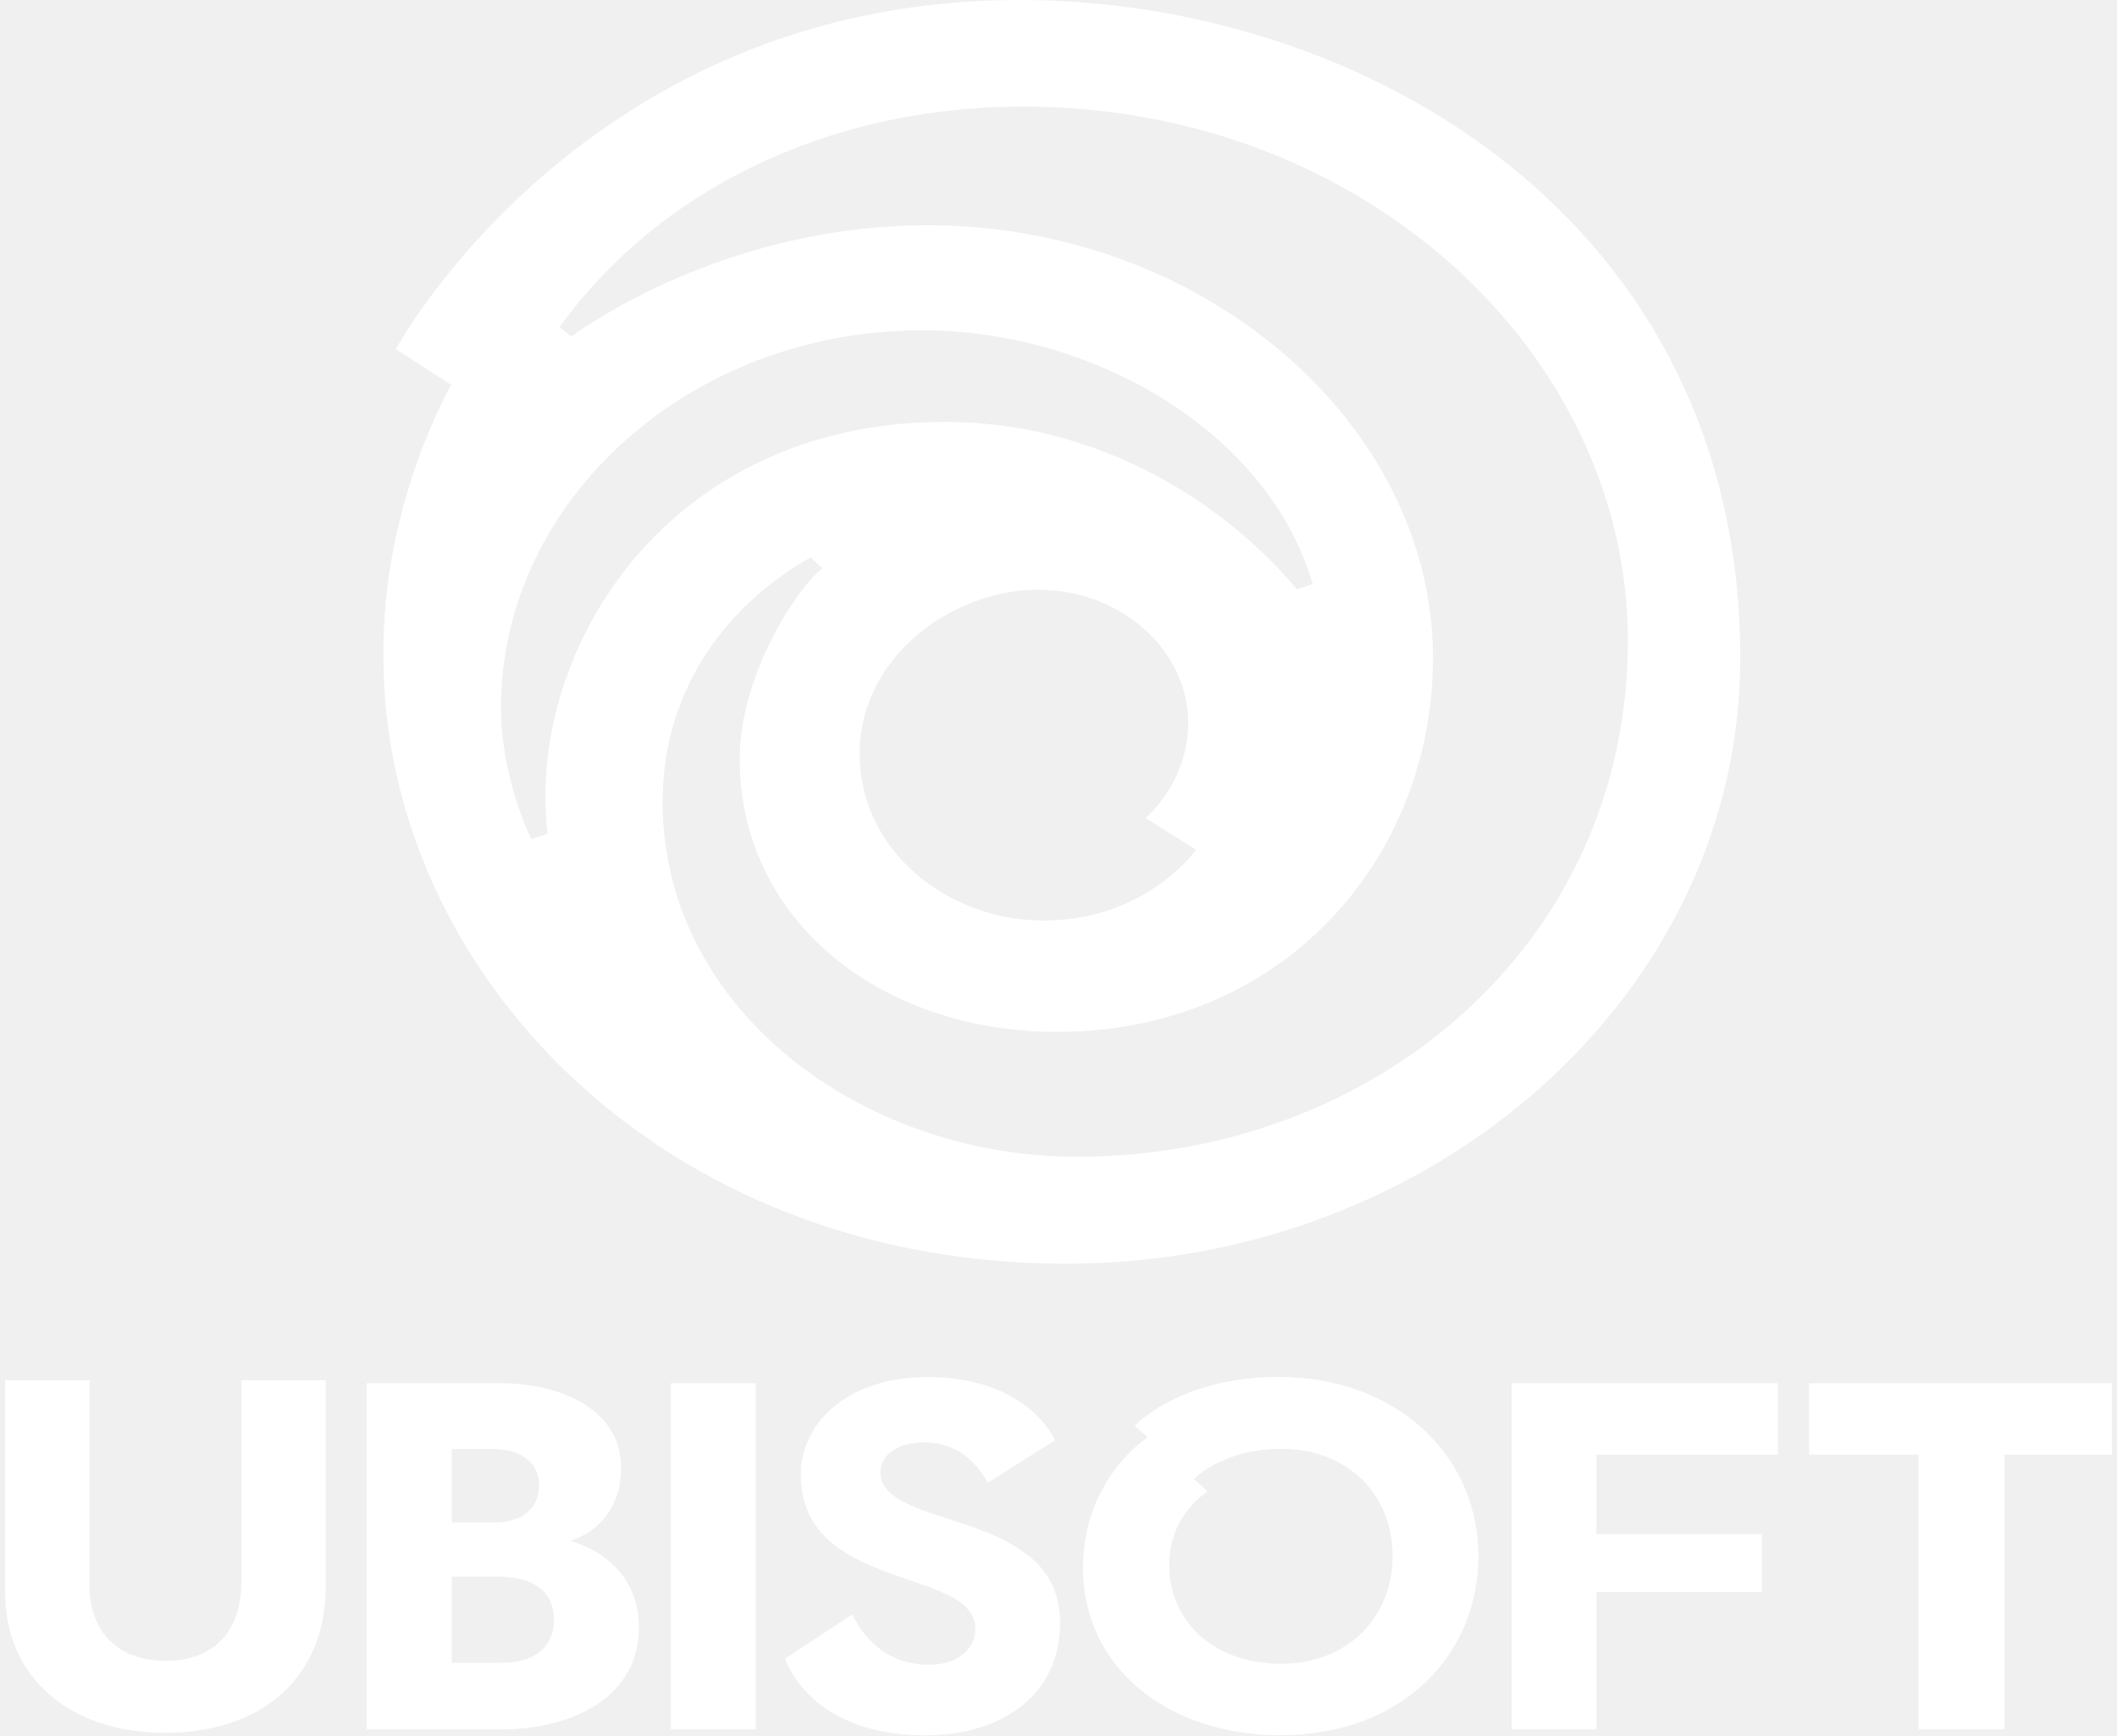
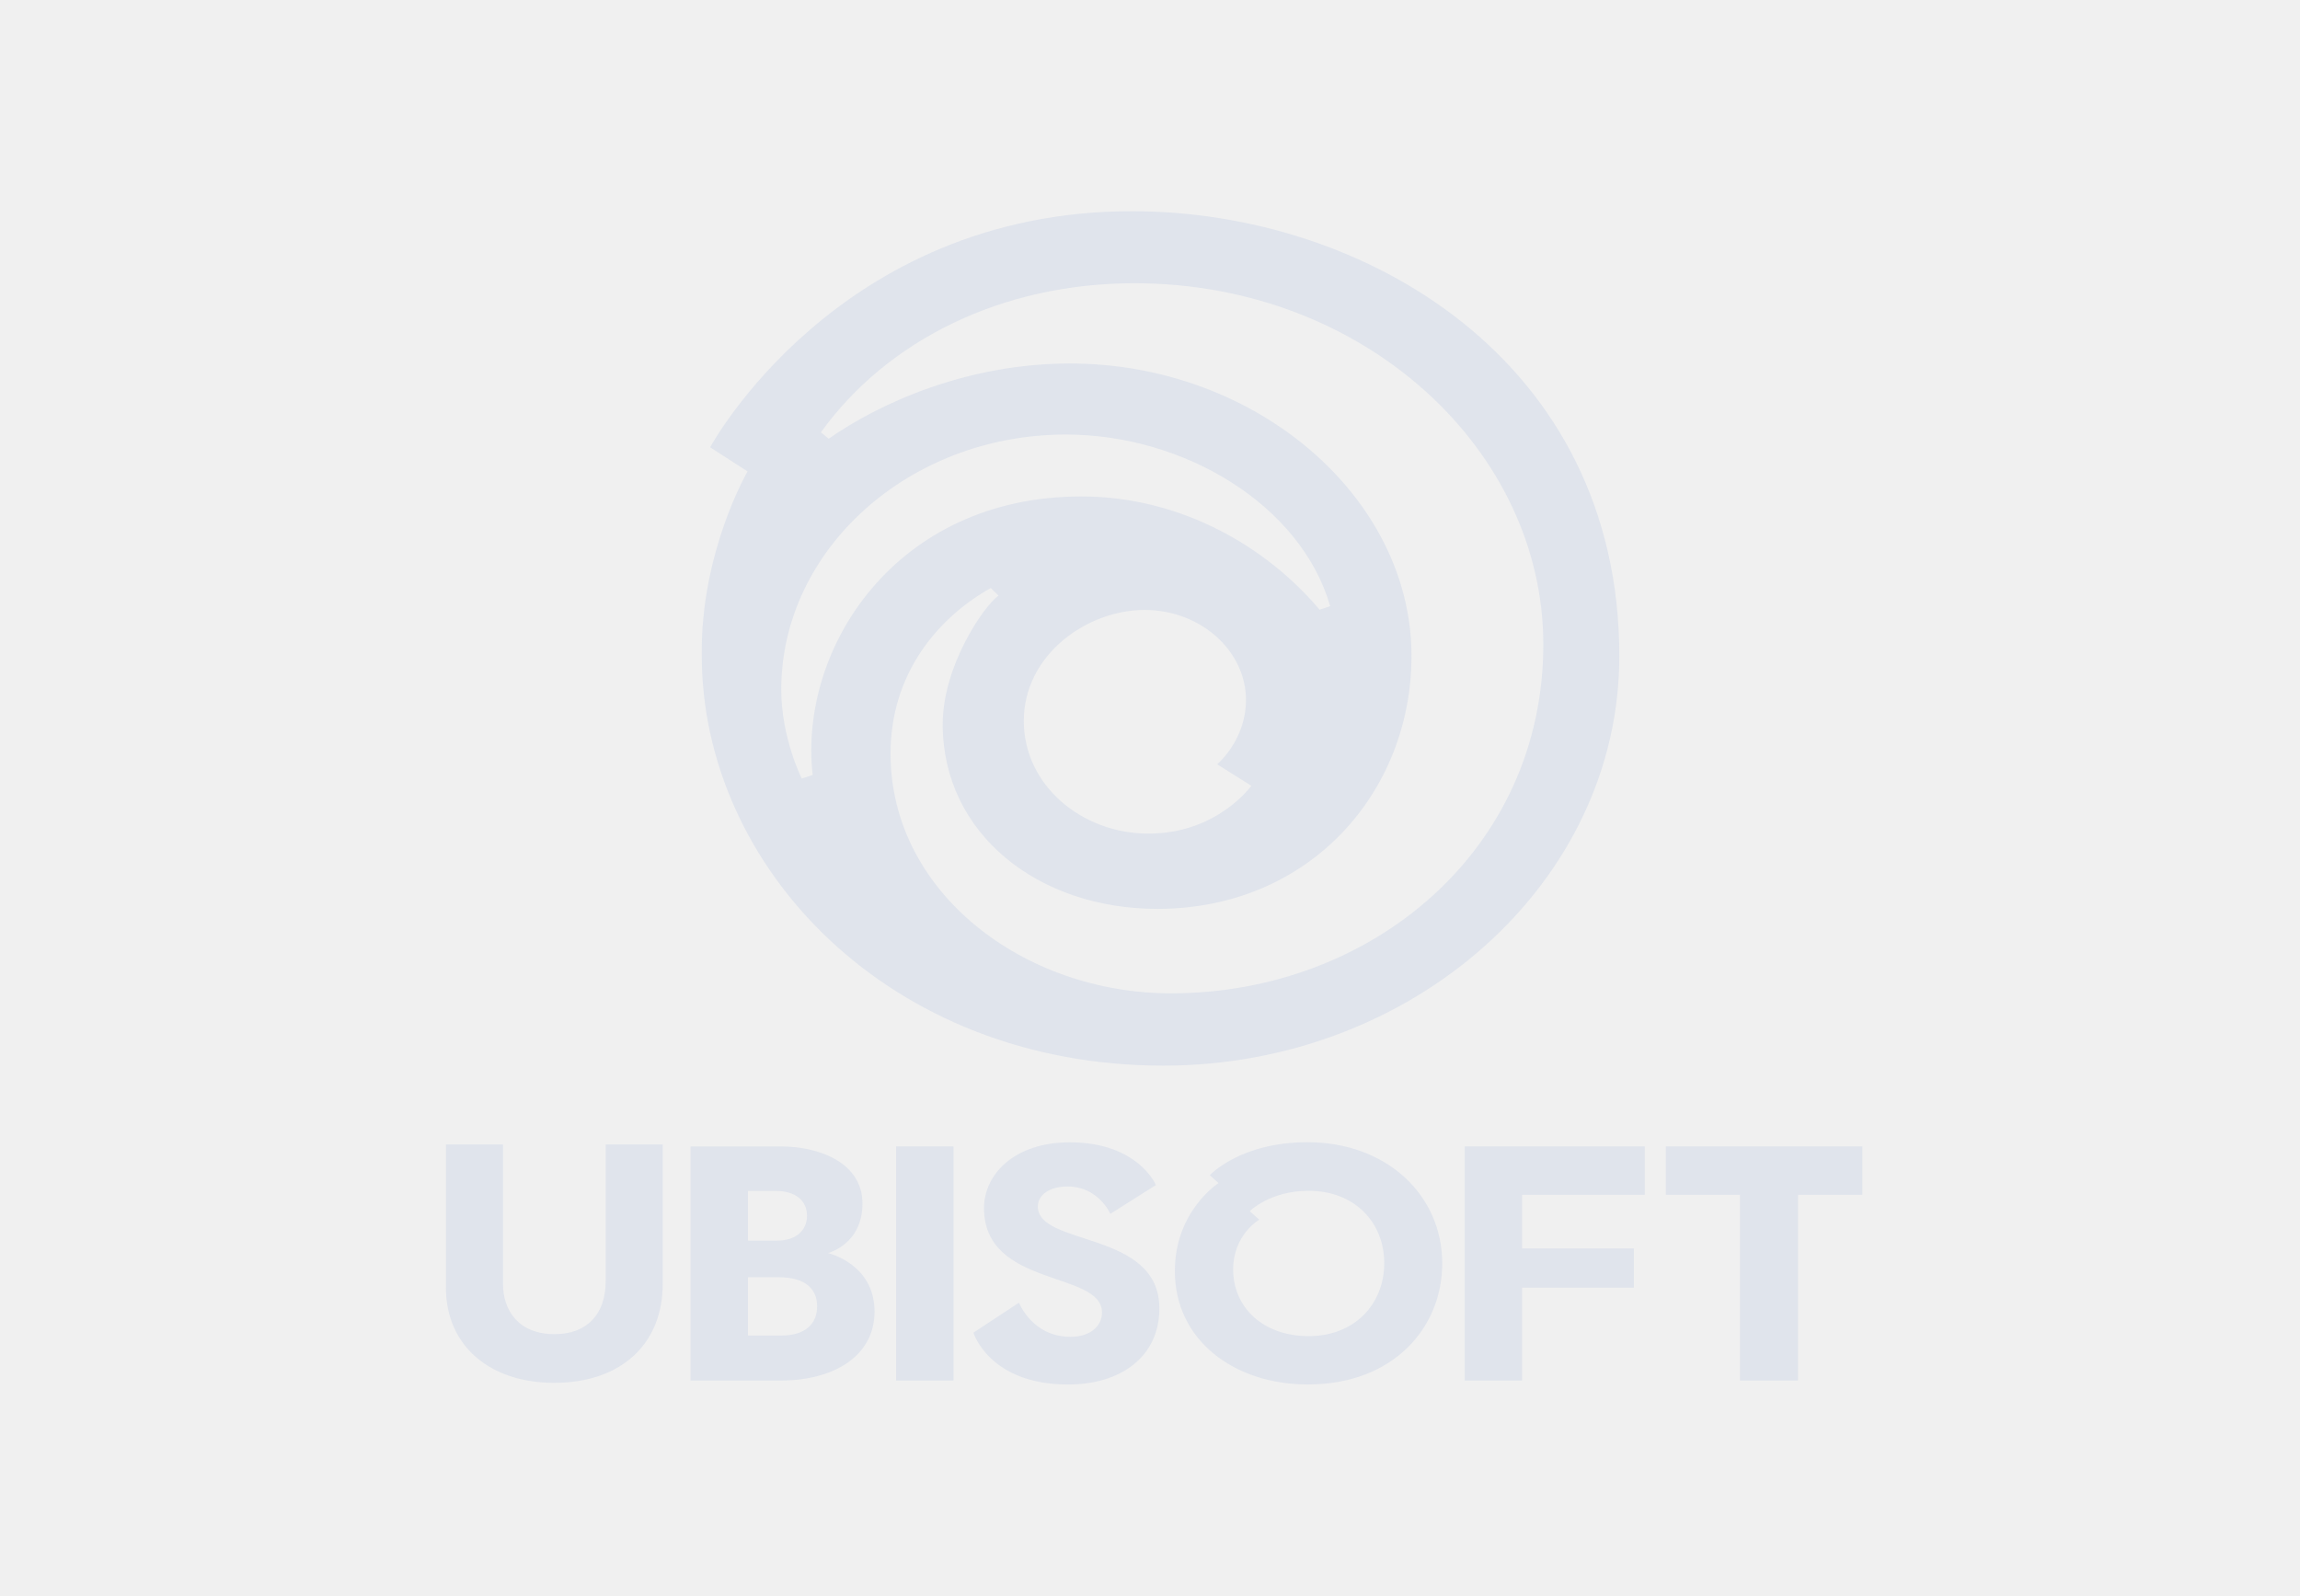
- <svg xmlns="http://www.w3.org/2000/svg" width="122" height="100" viewBox="0 0 122 100" fill="none">
-   <g clip-path="url(#clip0_2588_57931)">
-     <path d="M0.295 79.542V91.745C0.295 96.699 4.046 99.857 9.509 99.857C15.255 99.857 18.772 96.527 18.772 91.41V79.542H13.909V91.188C13.909 93.977 12.348 95.707 9.561 95.707C6.506 95.707 5.159 93.718 5.159 91.41V79.542H0.295ZM21.137 79.711V99.658H28.884C33.174 99.658 36.82 97.688 36.82 93.78C36.82 89.701 32.856 88.796 32.856 88.796C32.856 88.796 35.791 88.062 35.791 84.572C35.791 81.085 32.081 79.711 28.884 79.711H21.137ZM26.037 83.5H28.389C30.021 83.5 31.065 84.274 31.065 85.621C31.065 86.825 30.179 87.734 28.513 87.734H26.037V83.5H26.037ZM26.037 90.855H28.636C31.08 90.855 31.928 91.985 31.928 93.334C31.928 94.904 30.831 95.824 28.884 95.824H26.037V90.855L26.037 90.855ZM38.661 79.709H43.55V99.657H38.661V79.709ZM92.002 99.657H87.114V79.709H102.46V83.833H92.002V88.402H101.532V91.745H92.002V99.657ZM104.255 79.709V83.833H110.566V99.657H115.517V83.833H121.705V79.709H104.255ZM49.13 93.024L45.247 95.581C45.247 95.581 46.589 100 53.316 100C57.796 100 61.093 97.646 61.093 93.507C61.093 86.838 50.736 88.252 50.736 84.823C50.736 83.92 51.627 83.122 53.272 83.122C55.912 83.122 56.916 85.454 56.916 85.454L60.8 82.999C60.8 82.999 59.283 79.358 53.468 79.358C48.688 79.358 46.149 82.118 46.149 84.967C46.149 91.764 56.205 90.289 56.205 93.856C56.205 95.06 55.152 95.945 53.511 95.934C50.26 95.934 49.13 93.024 49.13 93.024ZM73.716 79.349C67.96 79.349 65.394 82.162 65.394 82.162L66.136 82.831C66.136 82.831 62.412 85.213 62.412 90.329C62.412 96.215 67.453 99.996 73.743 99.996C81.052 99.996 85.199 95.14 85.199 89.681C85.199 83.859 80.465 79.349 73.716 79.349ZM73.821 83.489C77.724 83.489 80.256 86.175 80.256 89.663C80.256 93.115 77.754 95.876 73.821 95.876C69.935 95.876 67.381 93.433 67.381 90.189C67.381 87.237 69.601 85.951 69.601 85.951L68.797 85.227C68.797 85.227 70.509 83.489 73.821 83.489ZM58.756 0C33.648 0 22.811 20.123 22.811 20.123L26.001 22.179C26.001 22.179 21.987 29.053 22.098 37.87C22.098 55.868 38.01 72.823 61.433 72.823C82.712 72.823 100.29 57.228 100.29 37.914C100.29 12.725 78.597 0 58.756 0H58.756ZM58.974 6.14C78.59 6.14 93.812 20.374 93.812 36.921C93.812 54.462 79.16 66.66 62.086 66.66C49.521 66.66 38.185 58.044 38.185 46.231C38.185 39.408 42.213 34.651 46.726 32.115L47.387 32.761C46.152 33.631 42.63 38.725 42.63 43.732C42.63 53.026 50.725 59.464 60.924 59.464C73.915 59.464 82.58 49.486 82.58 37.901C82.58 24.423 69.366 12.98 53.465 12.98C44.67 12.98 37.205 16.385 32.915 19.392L32.248 18.848C37.859 11.057 47.578 6.14 58.974 6.14ZM53.12 19.035C63.268 19.035 73.175 25.079 75.648 33.659L74.748 33.966C70.308 28.686 63.033 24.311 54.441 24.311C38.632 24.311 30.33 37.246 31.549 48.05L30.618 48.357C30.618 48.357 28.872 44.888 28.872 40.774C28.872 28.861 39.736 19.035 53.12 19.035ZM59.827 33.985C64.632 33.985 68.474 37.491 68.474 41.653C68.474 45.097 66.018 47.139 66.018 47.139L68.927 48.97C68.927 48.97 66.042 53.048 60.154 53.048C54.522 53.048 49.54 48.955 49.54 43.45C49.54 37.778 54.959 33.985 59.827 33.985Z" fill="white" />
+ <svg xmlns="http://www.w3.org/2000/svg" width="196" height="136" viewBox="0 0 196 136" fill="none">
+   <g clip-path="url(#clip0_106_3648)">
+     <path d="M38 97.542V109.745C38 114.699 41.751 117.857 47.214 117.857C52.96 117.857 56.477 114.527 56.477 109.41V97.542H51.614V109.188C51.614 111.977 50.053 113.707 47.266 113.707C44.211 113.707 42.864 111.718 42.864 109.41V97.542H38ZM58.842 97.711V117.658H66.589C70.879 117.658 74.525 115.688 74.525 111.78C74.525 107.701 70.561 106.796 70.561 106.796C70.561 106.796 73.496 106.062 73.496 102.572C73.496 99.085 69.786 97.711 66.589 97.711H58.842ZM63.742 101.5H66.094C67.726 101.5 68.77 102.274 68.77 103.62C68.77 104.825 67.884 105.734 66.218 105.734H63.742V101.5H63.742ZM63.742 108.855H66.341C68.785 108.855 69.633 109.985 69.633 111.334C69.633 112.904 68.537 113.824 66.589 113.824H63.742V108.855L63.742 108.855ZM76.366 97.709H81.255V117.657H76.366V97.709ZM129.707 117.657H124.819V97.709H140.165V101.833H129.707V106.402H139.237V109.745H129.707V117.657ZM141.96 97.709V101.833H148.271V117.657H153.222V101.833H159.41V97.709H141.96ZM86.835 111.024L82.952 113.581C82.952 113.581 84.294 118 91.021 118C95.501 118 98.798 115.646 98.798 111.507C98.798 104.838 88.441 106.252 88.441 102.822C88.441 101.92 89.332 101.122 90.978 101.122C93.617 101.122 94.621 103.454 94.621 103.454L98.505 100.999C98.505 100.999 96.988 97.358 91.173 97.358C86.393 97.358 83.855 100.119 83.855 102.967C83.855 109.764 93.91 108.289 93.91 111.856C93.91 113.06 92.857 113.944 91.216 113.934C87.965 113.934 86.835 111.024 86.835 111.024ZM111.421 97.349C105.665 97.349 103.099 100.162 103.099 100.162L103.841 100.831C103.841 100.831 100.117 103.213 100.117 108.328C100.117 114.215 105.158 117.996 111.449 117.996C118.757 117.996 122.904 113.14 122.904 107.681C122.904 101.859 118.17 97.349 111.421 97.349ZM111.526 101.489C115.429 101.489 117.961 104.175 117.961 107.663C117.961 111.115 115.459 113.876 111.526 113.876C107.64 113.876 105.086 111.433 105.086 108.189C105.086 105.237 107.306 103.951 107.306 103.951L106.502 103.227C106.502 103.227 108.214 101.489 111.526 101.489ZM96.461 18C71.353 18 60.516 38.123 60.516 38.123L63.706 40.179C63.706 40.179 59.692 47.053 59.803 55.87C59.803 73.868 75.715 90.823 99.138 90.823C120.417 90.823 137.995 75.228 137.995 55.914C137.995 30.725 116.302 18 96.461 18H96.461ZM96.679 24.14C116.295 24.14 131.517 38.374 131.517 54.921C131.517 72.462 116.865 84.66 99.791 84.66C87.226 84.66 75.89 76.044 75.89 64.231C75.89 57.408 79.918 52.651 84.431 50.115L85.092 50.761C83.857 51.631 80.335 56.725 80.335 61.732C80.335 71.026 88.43 77.463 98.629 77.463C111.62 77.463 120.285 67.486 120.285 55.901C120.285 42.423 107.071 30.98 91.17 30.98C82.375 30.98 74.91 34.385 70.62 37.392L69.953 36.848C75.565 29.057 85.283 24.14 96.679 24.14ZM90.826 37.035C100.973 37.035 110.88 43.079 113.353 51.659L112.453 51.966C108.013 46.687 100.738 42.311 92.146 42.311C76.337 42.311 68.035 55.246 69.254 66.05L68.323 66.357C68.323 66.357 66.577 62.888 66.577 58.774C66.577 46.861 77.441 37.035 90.826 37.035ZM97.532 51.985C102.337 51.985 106.179 55.491 106.179 59.653C106.179 63.097 103.723 65.139 103.723 65.139L106.632 66.97C106.632 66.97 103.747 71.048 97.859 71.048C92.227 71.048 87.246 66.955 87.246 61.45C87.246 55.778 92.664 51.985 97.532 51.985Z" fill="#E0E4EC" />
  </g>
  <defs>
-     <clipPath id="clip0_2588_57931">
-       <rect width="121.41" height="100" fill="white" transform="translate(0.294922)" />
+     <clipPath id="clip0_106_3648">
+       <rect width="121.41" height="100" fill="white" transform="translate(37.2949 18)" />
    </clipPath>
  </defs>
</svg>
